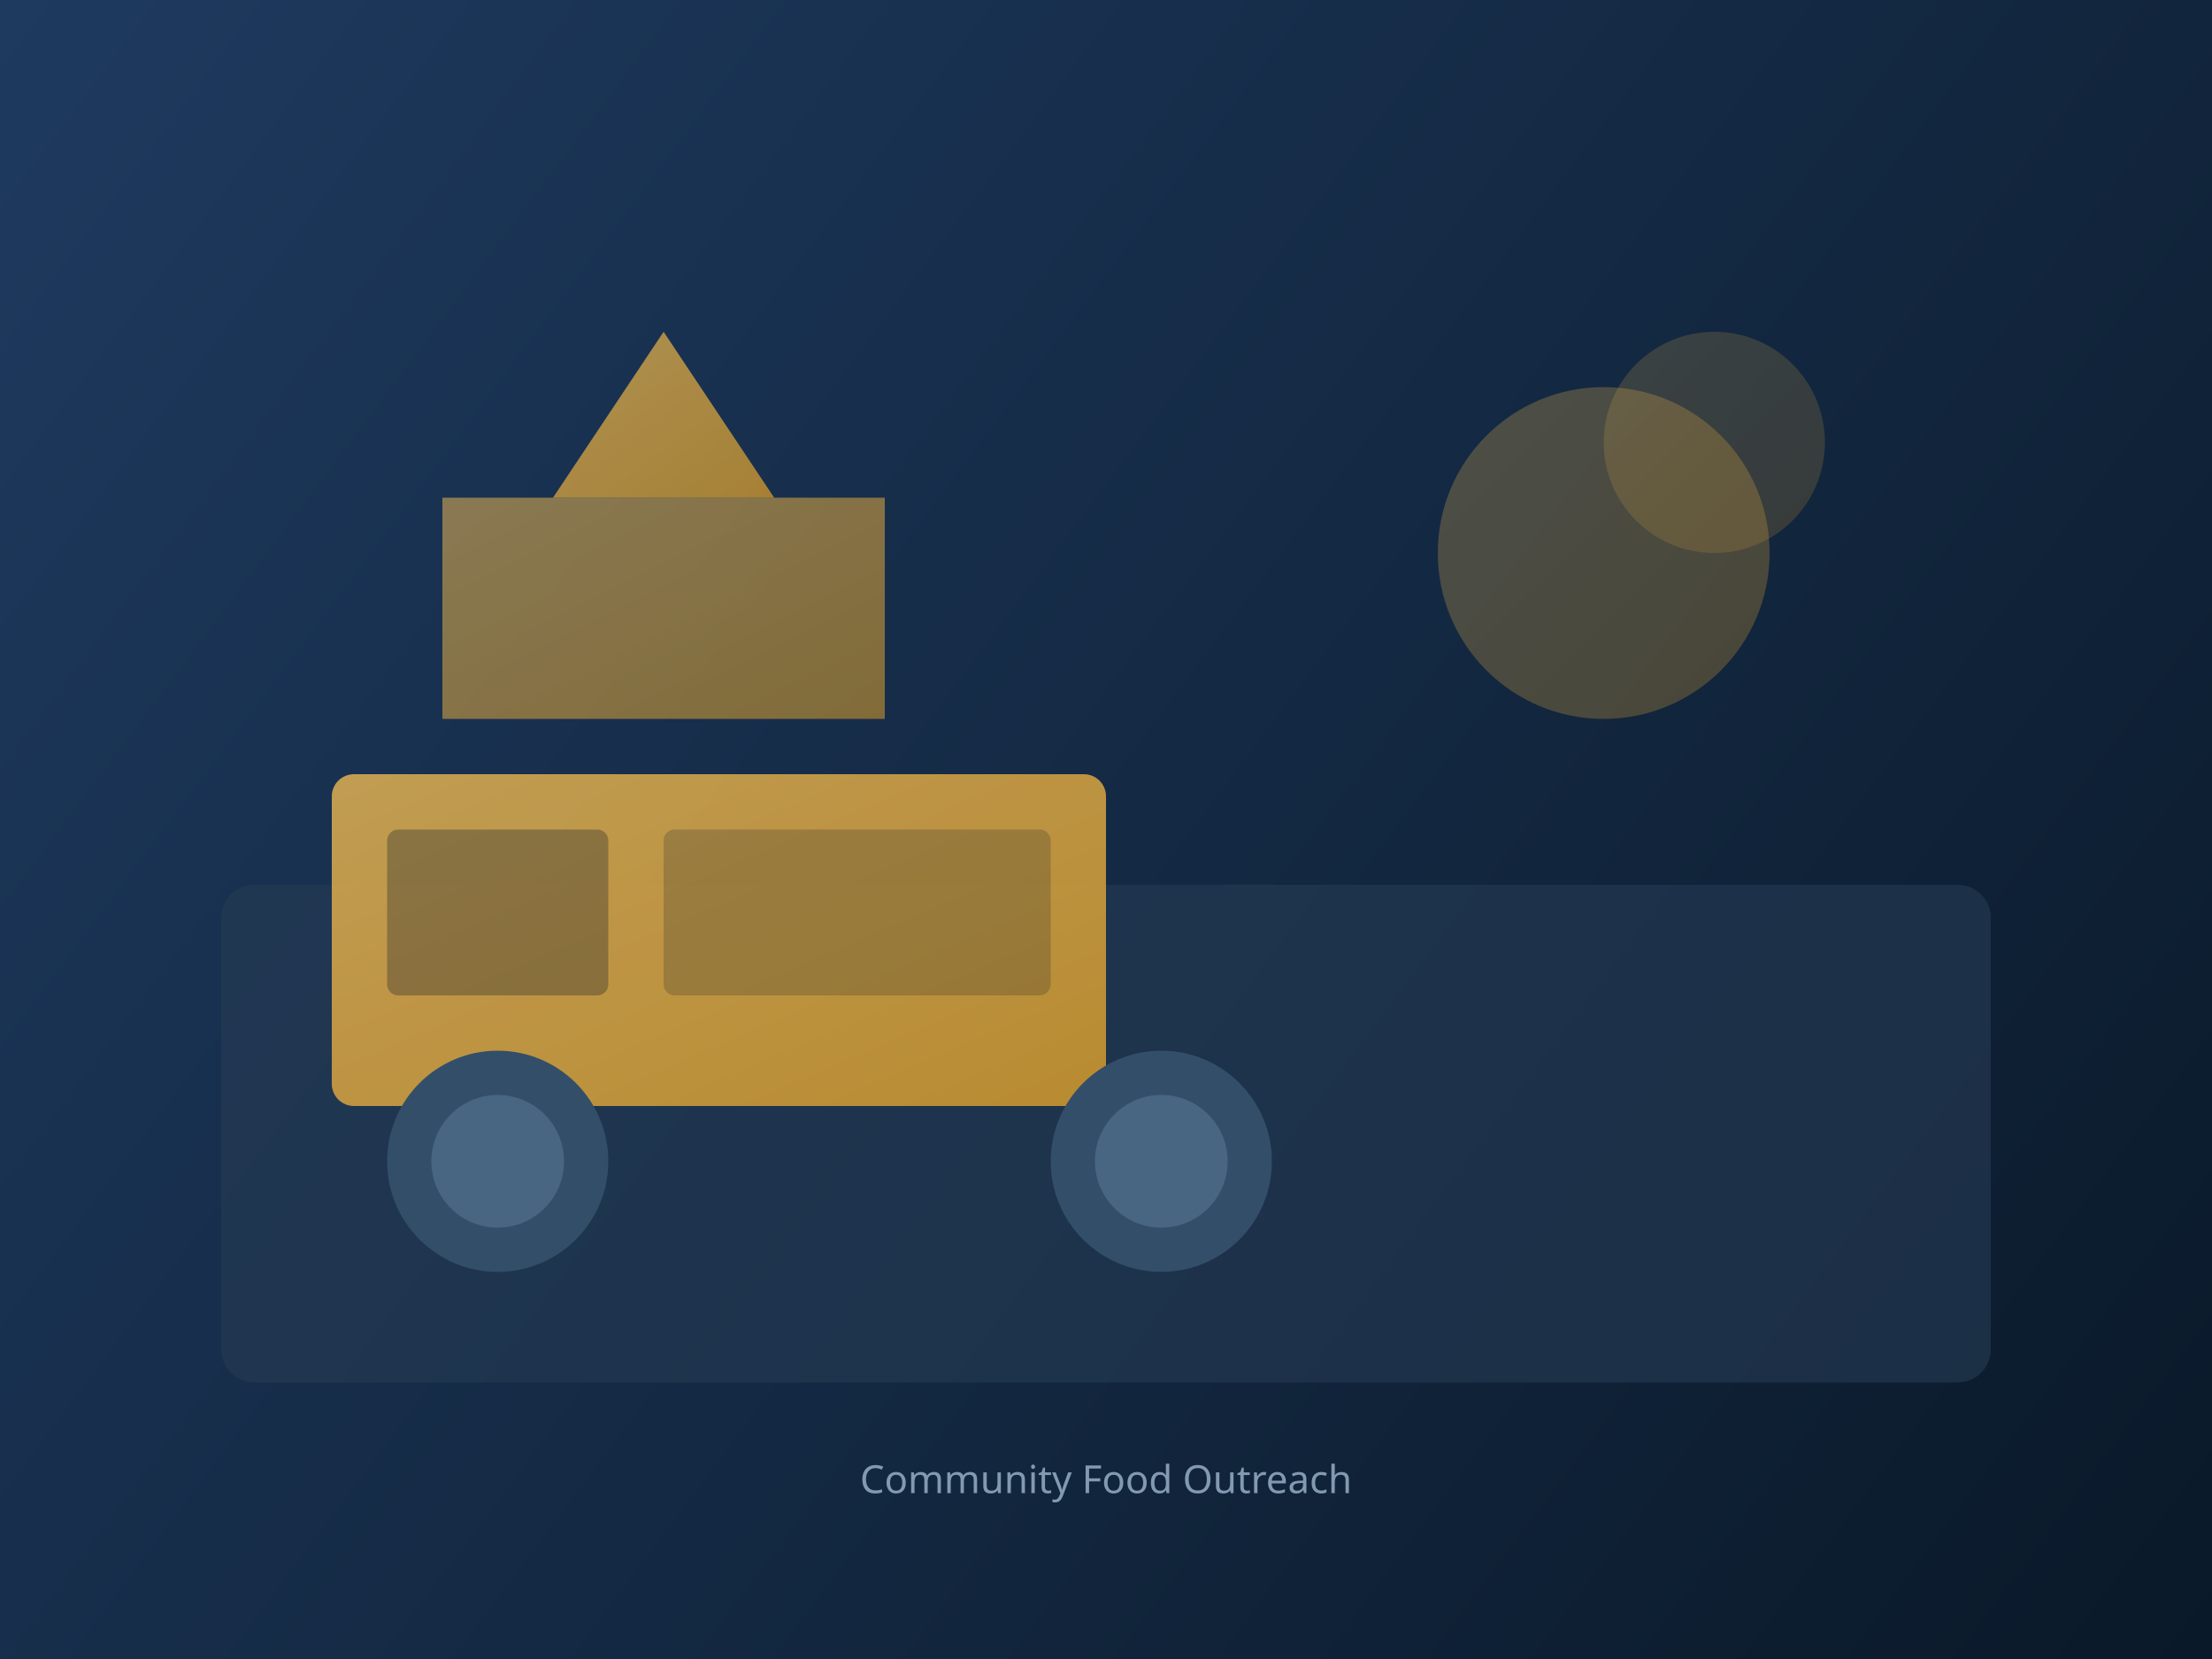
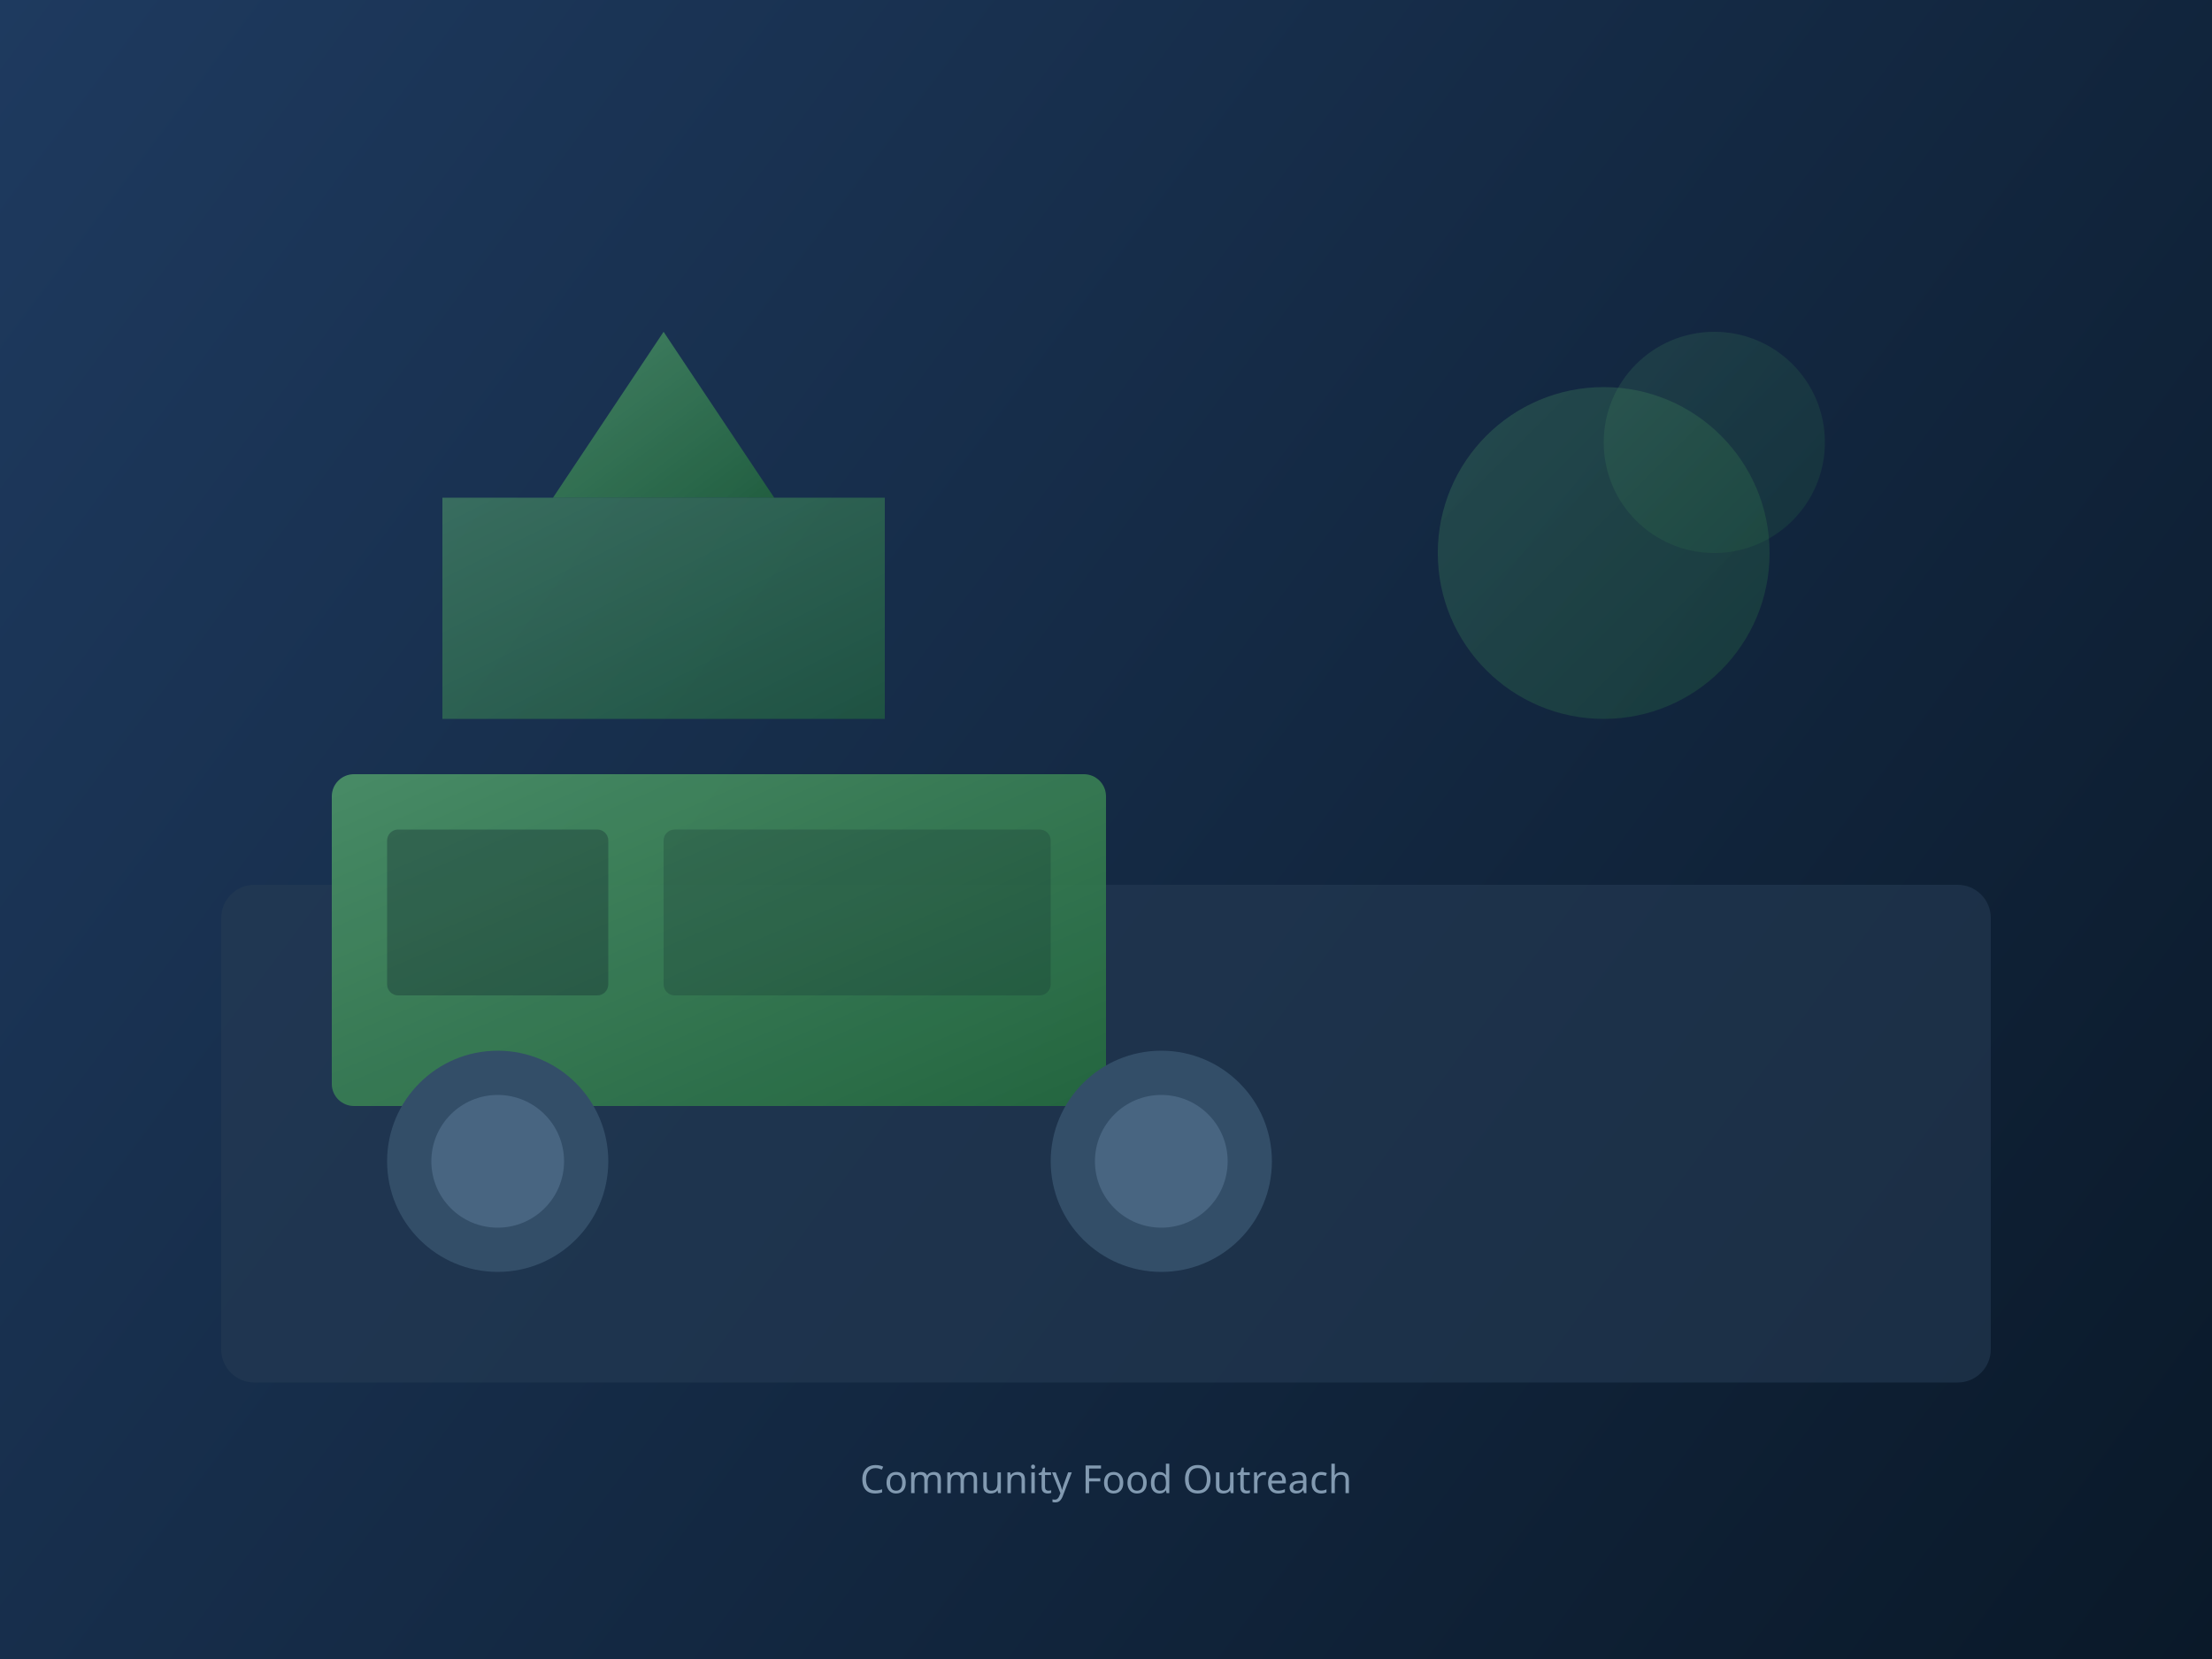
<svg xmlns="http://www.w3.org/2000/svg" width="800" height="600" viewBox="0 0 800 600" fill="none">
  <defs>
    <linearGradient id="bg" x1="0" y1="0" x2="800" y2="600" gradientUnits="userSpaceOnUse">
      <stop stop-color="#1e3a5f" />
      <stop offset="1" stop-color="#0a1929" />
    </linearGradient>
    <linearGradient id="accent" x1="0" y1="0" x2="1" y2="1">
-       <stop stop-color="#d4a853" />
-       <stop offset="1" stop-color="#c9952e" />
+       <stop stop-color="#4d9468" />
+       <stop offset="1" stop-color="#246b3e" />
    </linearGradient>
  </defs>
  <rect width="800" height="600" fill="url(#bg)" />
  <rect x="80" y="320" width="640" height="180" rx="12" fill="#243b53" opacity="0.6" />
  <rect x="120" y="280" width="280" height="120" rx="8" fill="url(#accent)" opacity="0.9" />
  <rect x="140" y="300" width="80" height="60" rx="4" fill="#0a1929" opacity="0.3" />
  <rect x="240" y="300" width="140" height="60" rx="4" fill="#0a1929" opacity="0.2" />
  <circle cx="180" cy="420" r="40" fill="#334e68" />
  <circle cx="180" cy="420" r="24" fill="#486581" />
  <circle cx="420" cy="420" r="40" fill="#334e68" />
  <circle cx="420" cy="420" r="24" fill="#486581" />
  <circle cx="580" cy="200" r="60" fill="url(#accent)" opacity="0.3" />
  <circle cx="620" cy="160" r="40" fill="url(#accent)" opacity="0.2" />
  <path d="M200 180 L280 180 L240 120 Z" fill="url(#accent)" opacity="0.8" />
  <rect x="160" y="180" width="160" height="80" fill="url(#accent)" opacity="0.6" />
  <text x="400" y="540" text-anchor="middle" fill="#829ab1" font-family="system-ui,sans-serif" font-size="14">Community Food Outreach</text>
</svg>
